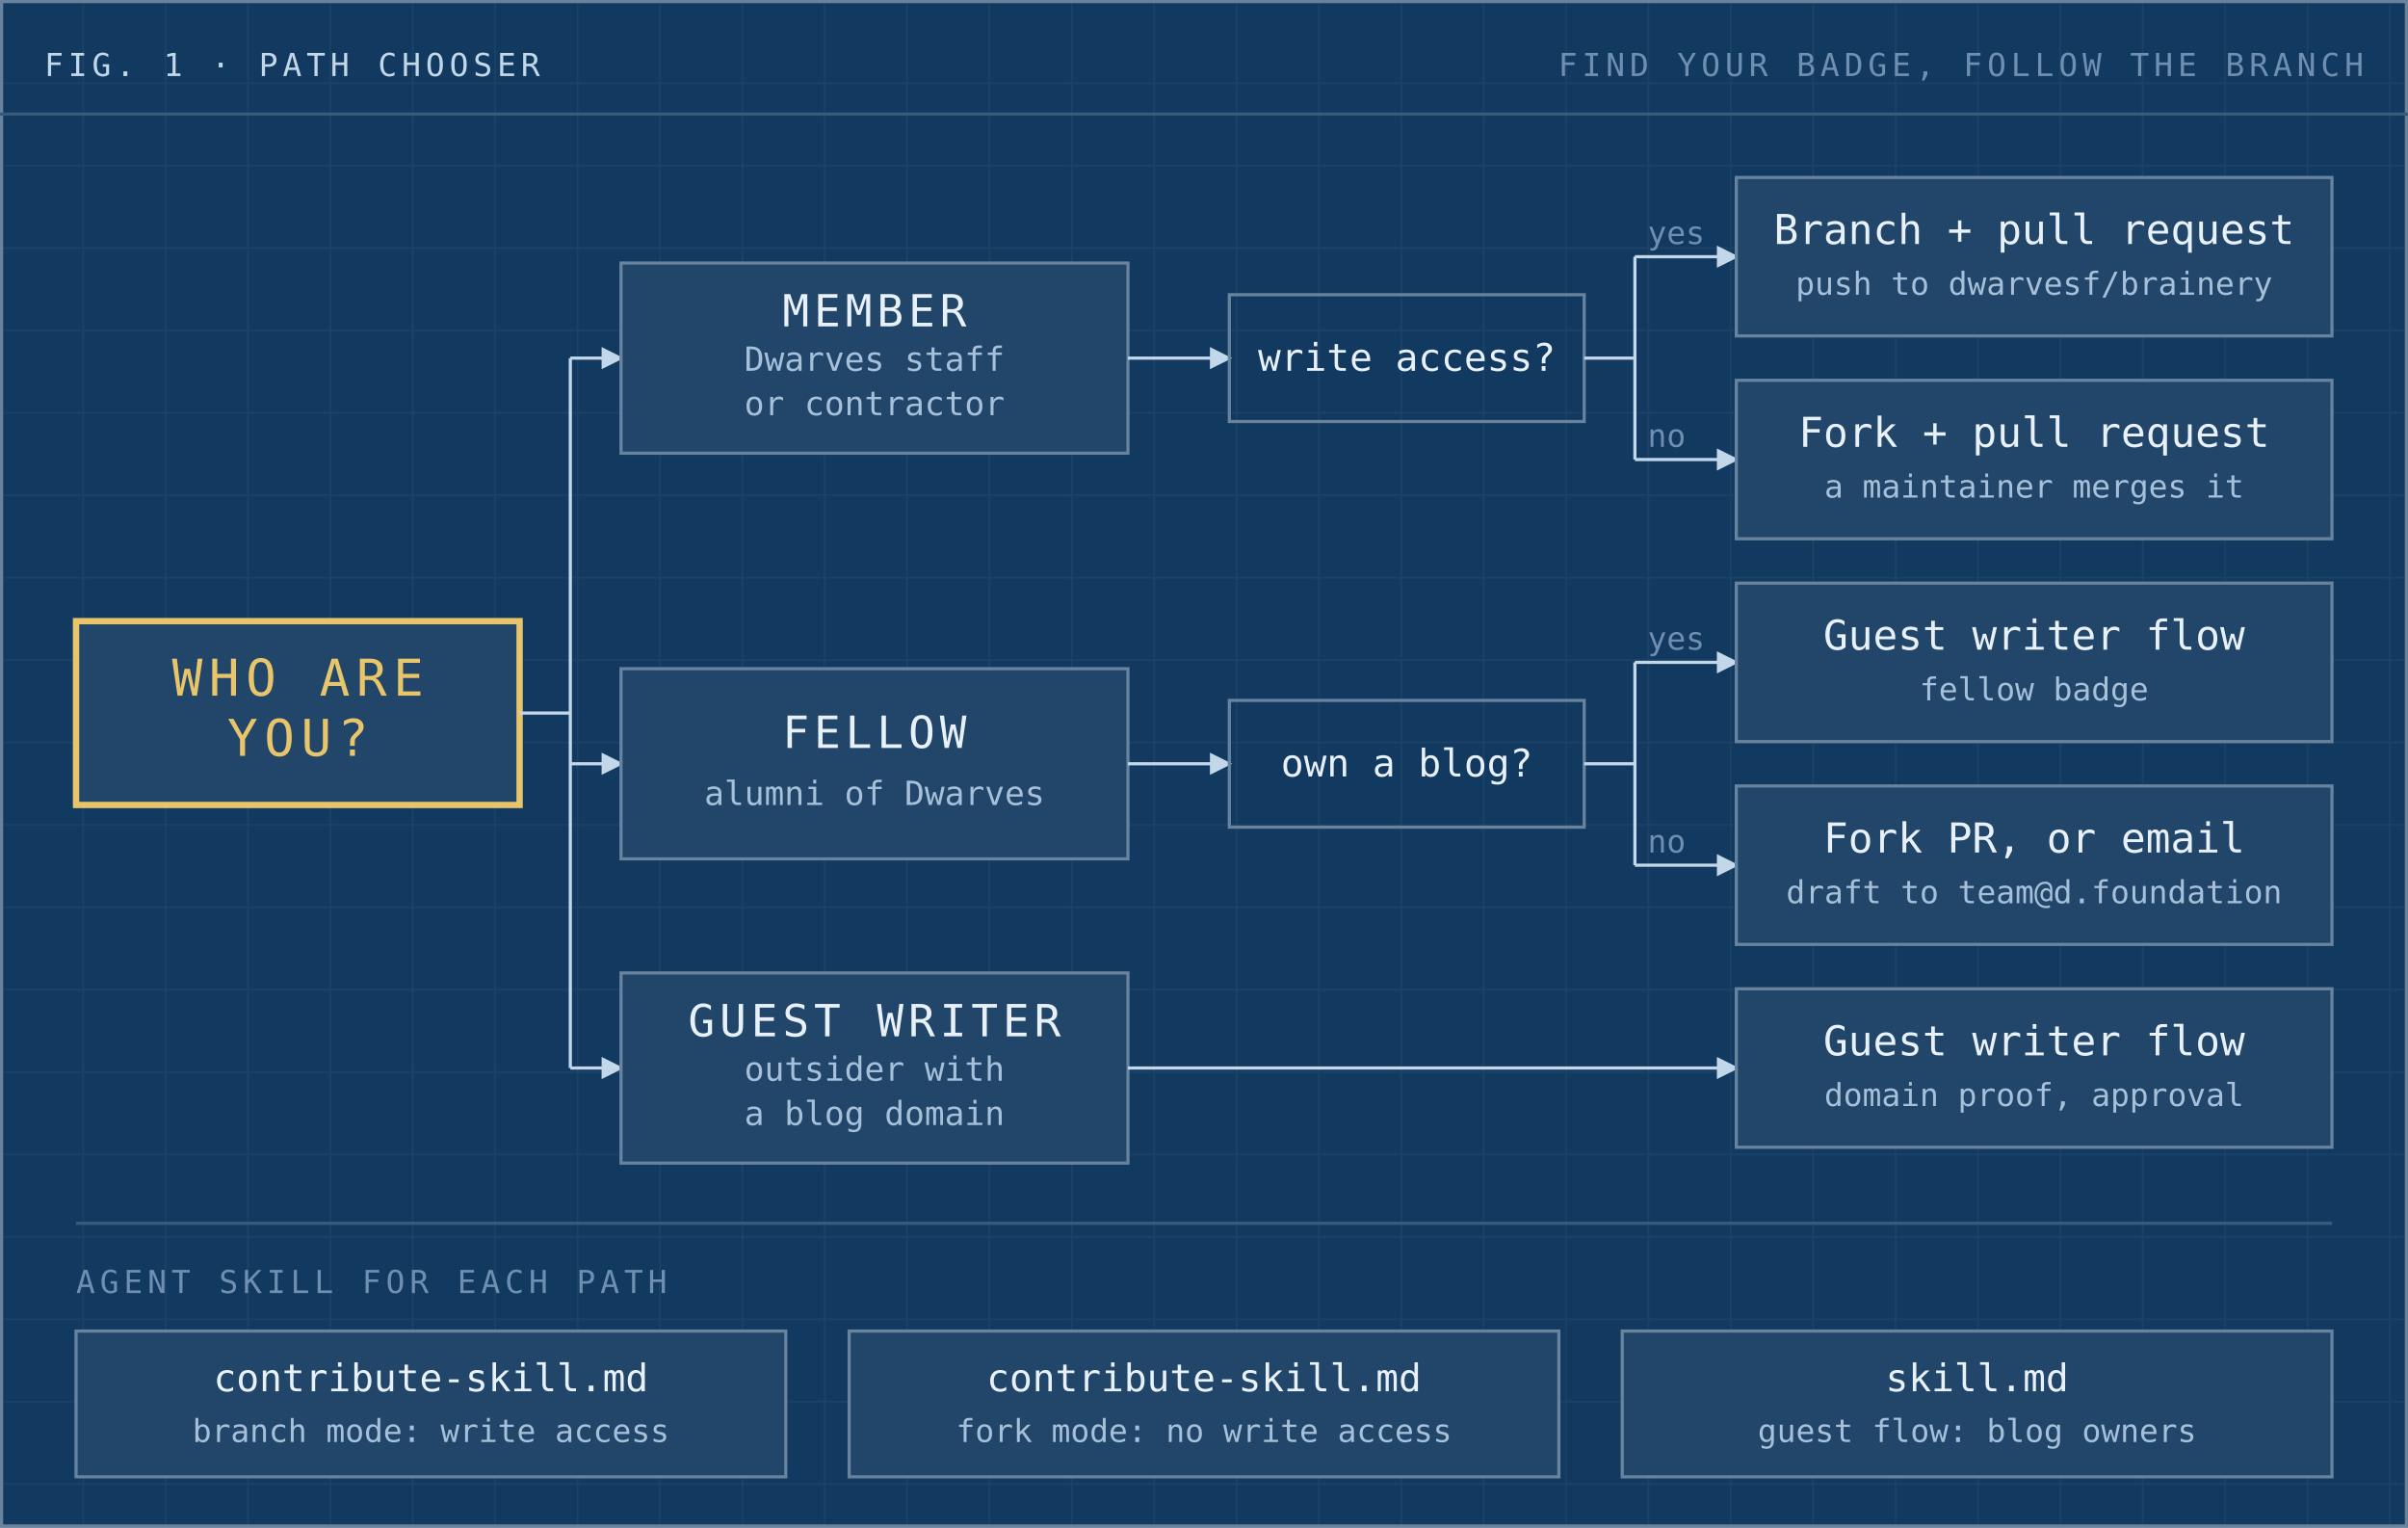
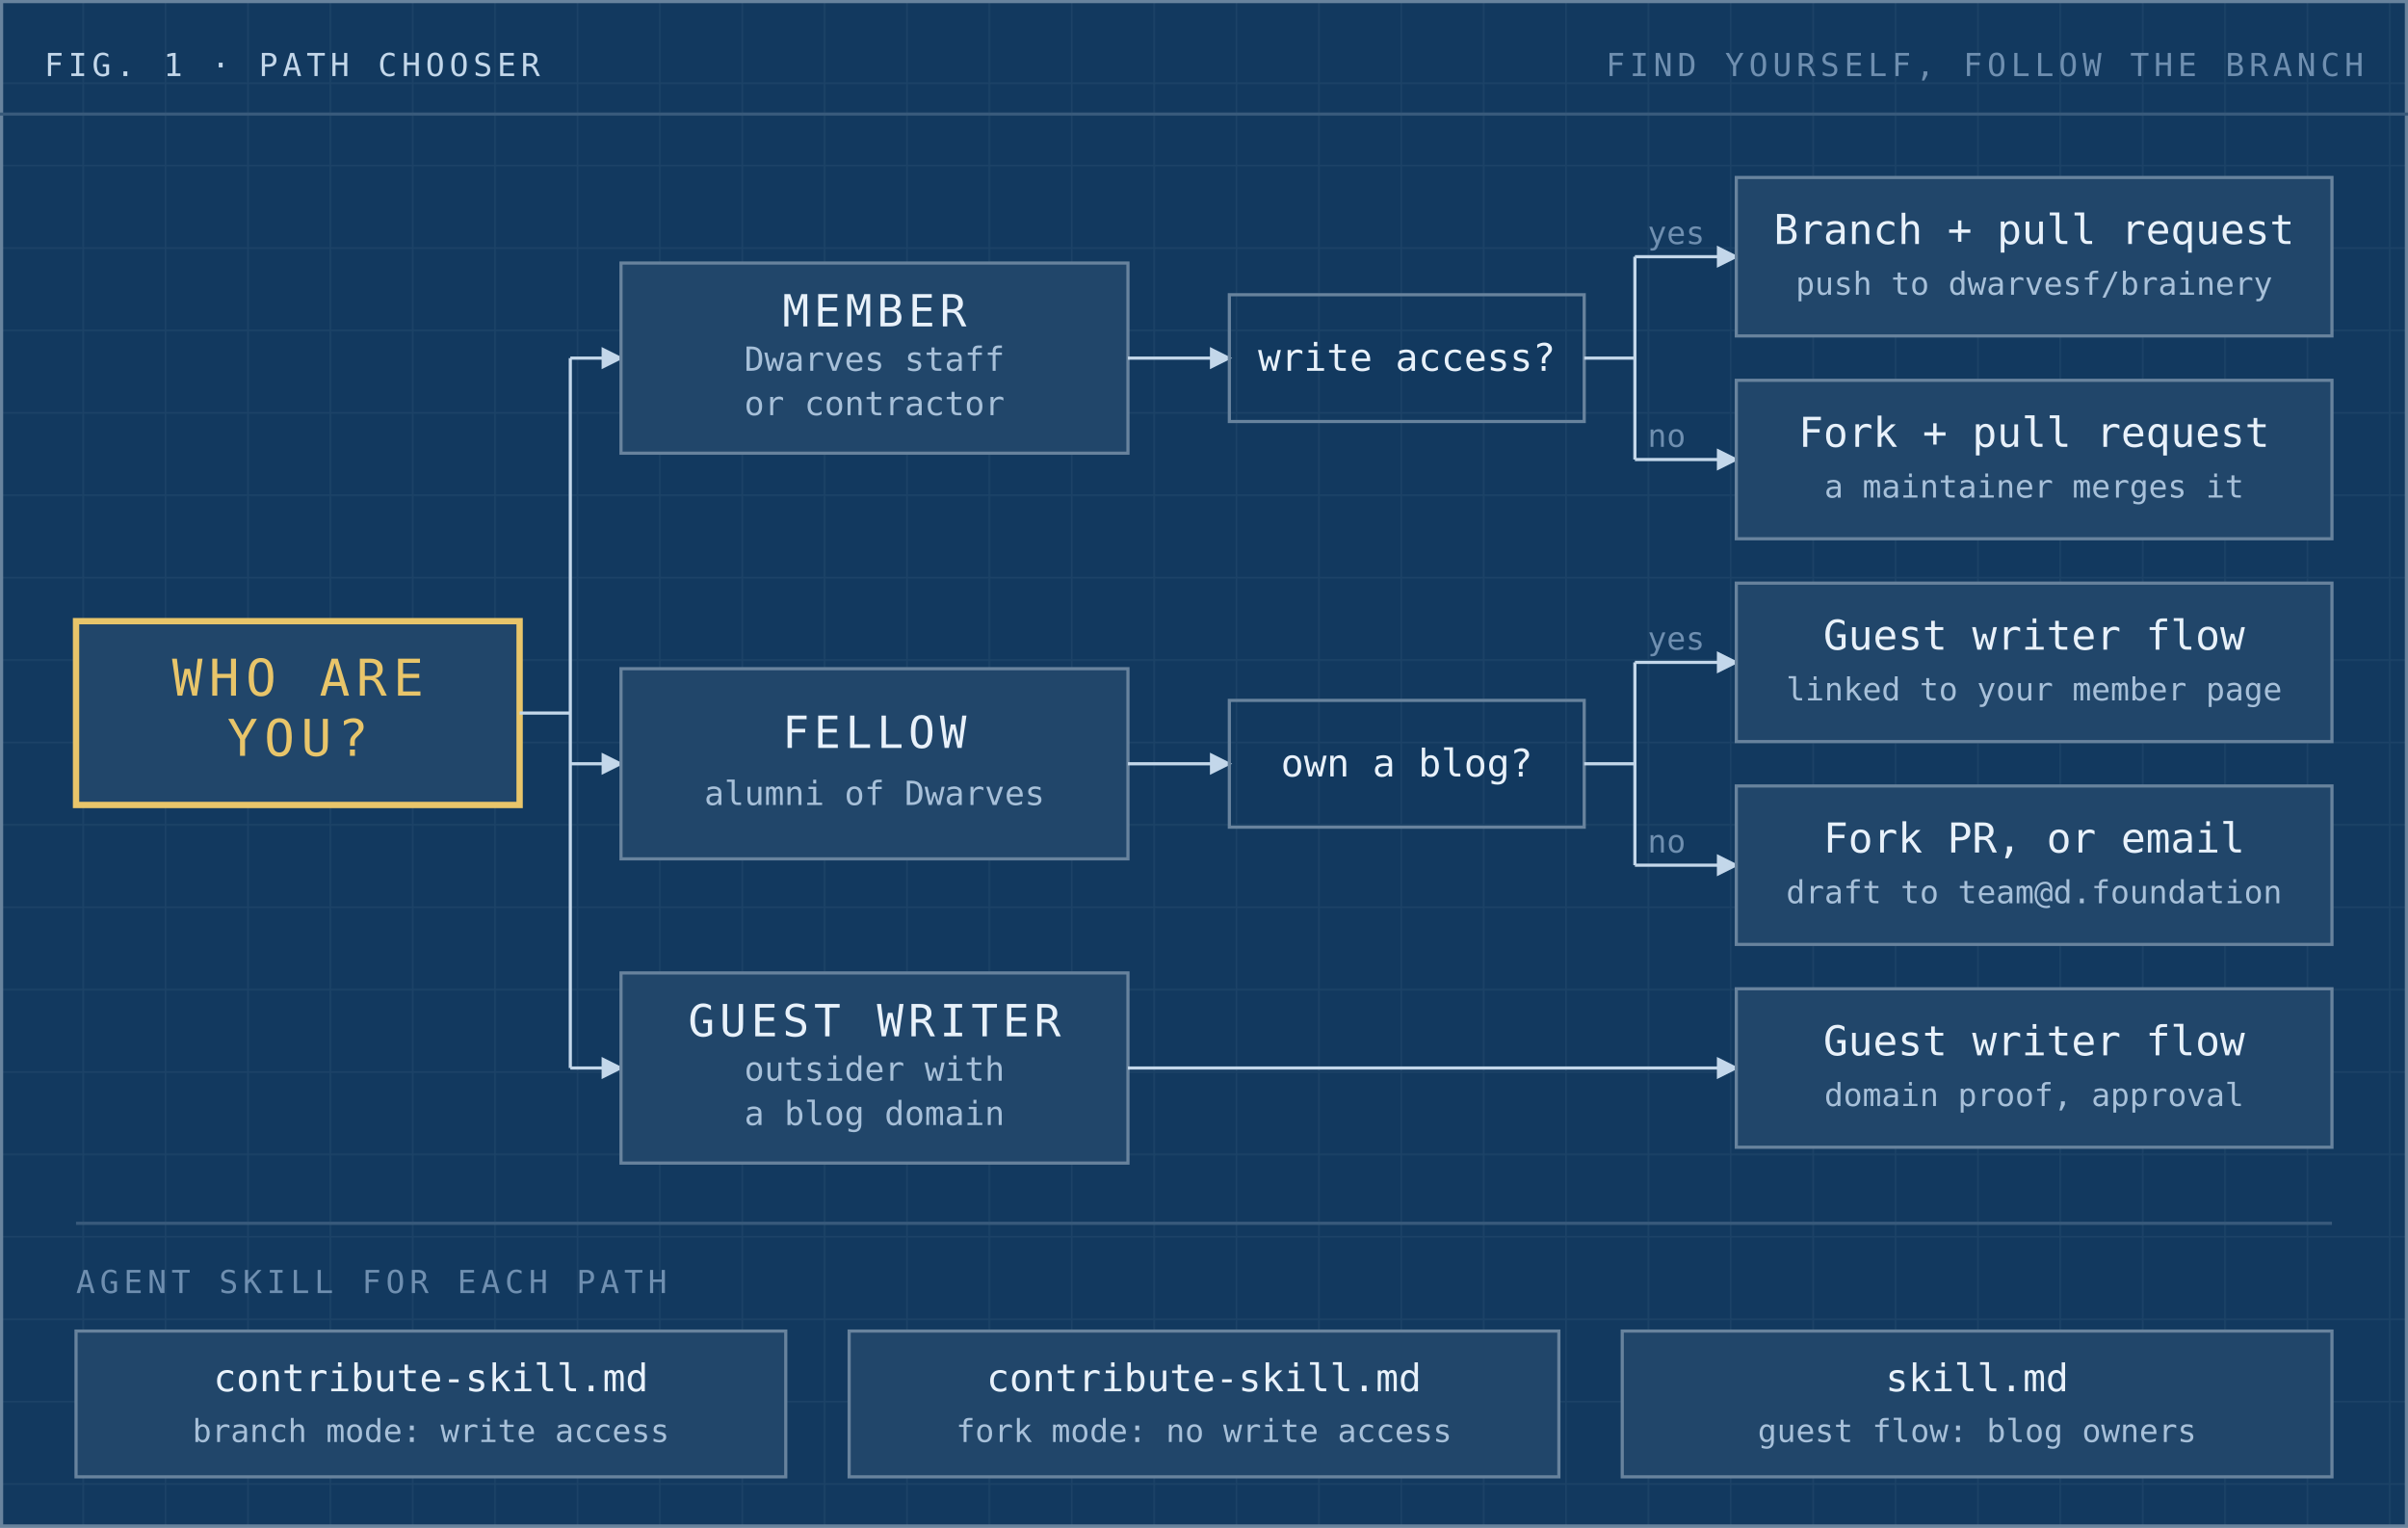
- <svg xmlns="http://www.w3.org/2000/svg" viewBox="0 0 760 482" role="img" aria-label="Path chooser. Who are you? A member, meaning current Dwarves staff or contractor, asks whether they have write access: yes means a branch and pull request, no means a fork and pull request. A fellow, meaning alumni, asks whether they own a blog: yes means the guest writer flow with a fellow badge, no means a fork pull request or an email draft to team@d.foundation. A guest writer, meaning an outsider with a blog domain, uses the guest writer flow with domain proof and approval. The agent skills are contribute-skill.md in branch mode, contribute-skill.md in fork mode, and skill.md." style="width:100%;height:auto;max-width:760px;display:block" font-family="ui-monospace, SFMono-Regular, Menlo, Consolas, monospace">
+ <svg xmlns="http://www.w3.org/2000/svg" viewBox="0 0 760 482" role="img" aria-label="Path chooser. Who are you? A member, meaning current Dwarves staff or contractor, asks whether they have write access: yes means a branch and pull request, no means a fork and pull request. A fellow, meaning alumni, asks whether they own a blog: yes means the guest writer flow, linked to their member page, no means a fork pull request or an email draft to team@d.foundation. A guest writer, meaning an outsider with a blog domain, uses the guest writer flow with domain proof and approval. The agent skills are contribute-skill.md in branch mode, contribute-skill.md in fork mode, and skill.md." style="width:100%;height:auto;max-width:760px;display:block" font-family="ui-monospace, SFMono-Regular, Menlo, Consolas, monospace">
  <defs>
    <pattern id="grid1" width="26" height="26" patternUnits="userSpaceOnUse">
      <path d="M 26 0 L 0 0 0 26" fill="none" stroke="#e8f1fa" stroke-opacity="0.05" stroke-width="1" />
    </pattern>
    <marker id="arr1" viewBox="0 0 8 8" refX="7" refY="4" markerWidth="7" markerHeight="7" orient="auto">
      <path d="M0,0 L8,4 L0,8 z" fill="#c3d7ea" />
    </marker>
    <marker id="arra1" viewBox="0 0 8 8" refX="7" refY="4" markerWidth="7" markerHeight="7" orient="auto">
      <path d="M0,0 L8,4 L0,8 z" fill="#e8c56a" />
    </marker>
  </defs>
  <rect width="760" height="482" fill="#12395f" />
  <rect width="760" height="482" fill="url(#grid1)" />
  <rect x="0.5" y="0.5" width="759" height="481" fill="none" stroke="#68839d" />
  <text x="14" y="24" font-size="10" letter-spacing="1.5" fill="#c3d7ea">FIG. 1 · PATH CHOOSER</text>
-   <text x="746" y="24" font-size="10" letter-spacing="1.5" fill="#6f8fb0" text-anchor="end">FIND YOUR BADGE, FOLLOW THE BRANCH</text>
+   <text x="746" y="24" font-size="10" letter-spacing="1.5" fill="#6f8fb0" text-anchor="end">FIND YOURSELF, FOLLOW THE BRANCH</text>
  <line x1="0" y1="36" x2="760" y2="36" stroke="#385a7b" />
  <rect x="24" y="196" width="140" height="58" fill="#21466a" stroke="#e8c56a" stroke-width="2" />
  <text x="94.0" y="219.5" font-size="16" letter-spacing="2" fill="#e8c56a" text-anchor="middle">WHO ARE</text>
  <text x="94.0" y="238.5" font-size="16" letter-spacing="2" fill="#e8c56a" text-anchor="middle">YOU?</text>
  <line x1="164" y1="225" x2="180" y2="225" stroke="#c3d7ea" />
  <line x1="180" y1="113" x2="180" y2="337" stroke="#c3d7ea" />
  <line x1="180" y1="113" x2="196" y2="113" stroke="#c3d7ea" marker-end="url(#arr1)" />
  <line x1="180" y1="241" x2="196" y2="241" stroke="#c3d7ea" marker-end="url(#arr1)" />
  <line x1="180" y1="337" x2="196" y2="337" stroke="#c3d7ea" marker-end="url(#arr1)" />
  <rect x="196" y="83" width="160" height="60" fill="#21466a" stroke="#68839d" />
  <text x="276.0" y="103.0" font-size="14" letter-spacing="1.5" fill="#e8f1fa" text-anchor="middle">MEMBER</text>
  <text x="276.0" y="117.0" font-size="10.5" fill="#a7c0d9" text-anchor="middle">Dwarves staff</text>
  <text x="276.0" y="131.0" font-size="10.5" fill="#a7c0d9" text-anchor="middle">or contractor</text>
  <rect x="196" y="211" width="160" height="60" fill="#21466a" stroke="#68839d" />
  <text x="276.0" y="236.0" font-size="14" letter-spacing="1.5" fill="#e8f1fa" text-anchor="middle">FELLOW</text>
  <text x="276.0" y="254.0" font-size="10.5" fill="#a7c0d9" text-anchor="middle">alumni of Dwarves</text>
  <rect x="196" y="307" width="160" height="60" fill="#21466a" stroke="#68839d" />
  <text x="276.0" y="327.0" font-size="14" letter-spacing="1.5" fill="#e8f1fa" text-anchor="middle">GUEST WRITER</text>
  <text x="276.0" y="341.0" font-size="10.5" fill="#a7c0d9" text-anchor="middle">outsider with</text>
  <text x="276.0" y="355.0" font-size="10.5" fill="#a7c0d9" text-anchor="middle">a blog domain</text>
  <line x1="356" y1="113" x2="388" y2="113" stroke="#c3d7ea" marker-end="url(#arr1)" />
  <line x1="356" y1="241" x2="388" y2="241" stroke="#c3d7ea" marker-end="url(#arr1)" />
  <rect x="388" y="93" width="112" height="40" fill="none" stroke="#68839d" />
  <text x="444.0" y="117.0" font-size="12" fill="#e8f1fa" text-anchor="middle">write access?</text>
  <rect x="388" y="221" width="112" height="40" fill="none" stroke="#68839d" />
  <text x="444.0" y="245.0" font-size="12" fill="#e8f1fa" text-anchor="middle">own a blog?</text>
  <line x1="500" y1="113" x2="516" y2="113" stroke="#c3d7ea" />
  <line x1="516" y1="81" x2="516" y2="145" stroke="#c3d7ea" />
  <line x1="516" y1="81" x2="548" y2="81" stroke="#c3d7ea" marker-end="url(#arr1)" />
  <line x1="516" y1="145" x2="548" y2="145" stroke="#c3d7ea" marker-end="url(#arr1)" />
  <text x="520" y="77" font-size="10" fill="#6f8fb0">yes</text>
  <text x="520" y="141" font-size="10" fill="#6f8fb0">no</text>
  <line x1="500" y1="241" x2="516" y2="241" stroke="#c3d7ea" />
  <line x1="516" y1="209" x2="516" y2="273" stroke="#c3d7ea" />
  <line x1="516" y1="209" x2="548" y2="209" stroke="#c3d7ea" marker-end="url(#arr1)" />
  <line x1="516" y1="273" x2="548" y2="273" stroke="#c3d7ea" marker-end="url(#arr1)" />
  <text x="520" y="205" font-size="10" fill="#6f8fb0">yes</text>
  <text x="520" y="269" font-size="10" fill="#6f8fb0">no</text>
  <line x1="356" y1="337" x2="548" y2="337" stroke="#c3d7ea" marker-end="url(#arr1)" />
  <rect x="548" y="56" width="188" height="50" fill="#21466a" stroke="#68839d" />
  <text x="642.0" y="77.0" font-size="13" fill="#e8f1fa" text-anchor="middle">Branch + pull request</text>
  <text x="642.0" y="93.0" font-size="10" fill="#a7c0d9" text-anchor="middle">push to dwarvesf/brainery</text>
  <rect x="548" y="120" width="188" height="50" fill="#21466a" stroke="#68839d" />
  <text x="642.0" y="141.0" font-size="13" fill="#e8f1fa" text-anchor="middle">Fork + pull request</text>
  <text x="642.0" y="157.0" font-size="10" fill="#a7c0d9" text-anchor="middle">a maintainer merges it</text>
  <rect x="548" y="184" width="188" height="50" fill="#21466a" stroke="#68839d" />
  <text x="642.0" y="205.0" font-size="13" fill="#e8f1fa" text-anchor="middle">Guest writer flow</text>
-   <text x="642.0" y="221.0" font-size="10" fill="#a7c0d9" text-anchor="middle">fellow badge</text>
+   <text x="642.0" y="221.0" font-size="10" fill="#a7c0d9" text-anchor="middle">linked to your member page</text>
  <rect x="548" y="248" width="188" height="50" fill="#21466a" stroke="#68839d" />
  <text x="642.0" y="269.0" font-size="13" fill="#e8f1fa" text-anchor="middle">Fork PR, or email</text>
  <text x="642.0" y="285.0" font-size="10" fill="#a7c0d9" text-anchor="middle">draft to team@d.foundation</text>
  <rect x="548" y="312" width="188" height="50" fill="#21466a" stroke="#68839d" />
  <text x="642.0" y="333.0" font-size="13" fill="#e8f1fa" text-anchor="middle">Guest writer flow</text>
  <text x="642.0" y="349.0" font-size="10" fill="#a7c0d9" text-anchor="middle">domain proof, approval</text>
  <line x1="24" y1="386" x2="736" y2="386" stroke="#385a7b" />
  <text x="24" y="408" font-size="10" letter-spacing="1.5" fill="#6f8fb0">AGENT SKILL FOR EACH PATH</text>
  <rect x="24" y="420" width="224" height="46" fill="#21466a" stroke="#68839d" />
  <text x="136.0" y="439.0" font-size="12" fill="#e8f1fa" text-anchor="middle">contribute-skill.md</text>
  <text x="136.0" y="455.0" font-size="10" fill="#a7c0d9" text-anchor="middle">branch mode: write access</text>
  <rect x="268" y="420" width="224" height="46" fill="#21466a" stroke="#68839d" />
  <text x="380.0" y="439.0" font-size="12" fill="#e8f1fa" text-anchor="middle">contribute-skill.md</text>
  <text x="380.0" y="455.0" font-size="10" fill="#a7c0d9" text-anchor="middle">fork mode: no write access</text>
  <rect x="512" y="420" width="224" height="46" fill="#21466a" stroke="#68839d" />
  <text x="624.0" y="439.0" font-size="12" fill="#e8f1fa" text-anchor="middle">skill.md</text>
  <text x="624.0" y="455.0" font-size="10" fill="#a7c0d9" text-anchor="middle">guest flow: blog owners</text>
</svg>
